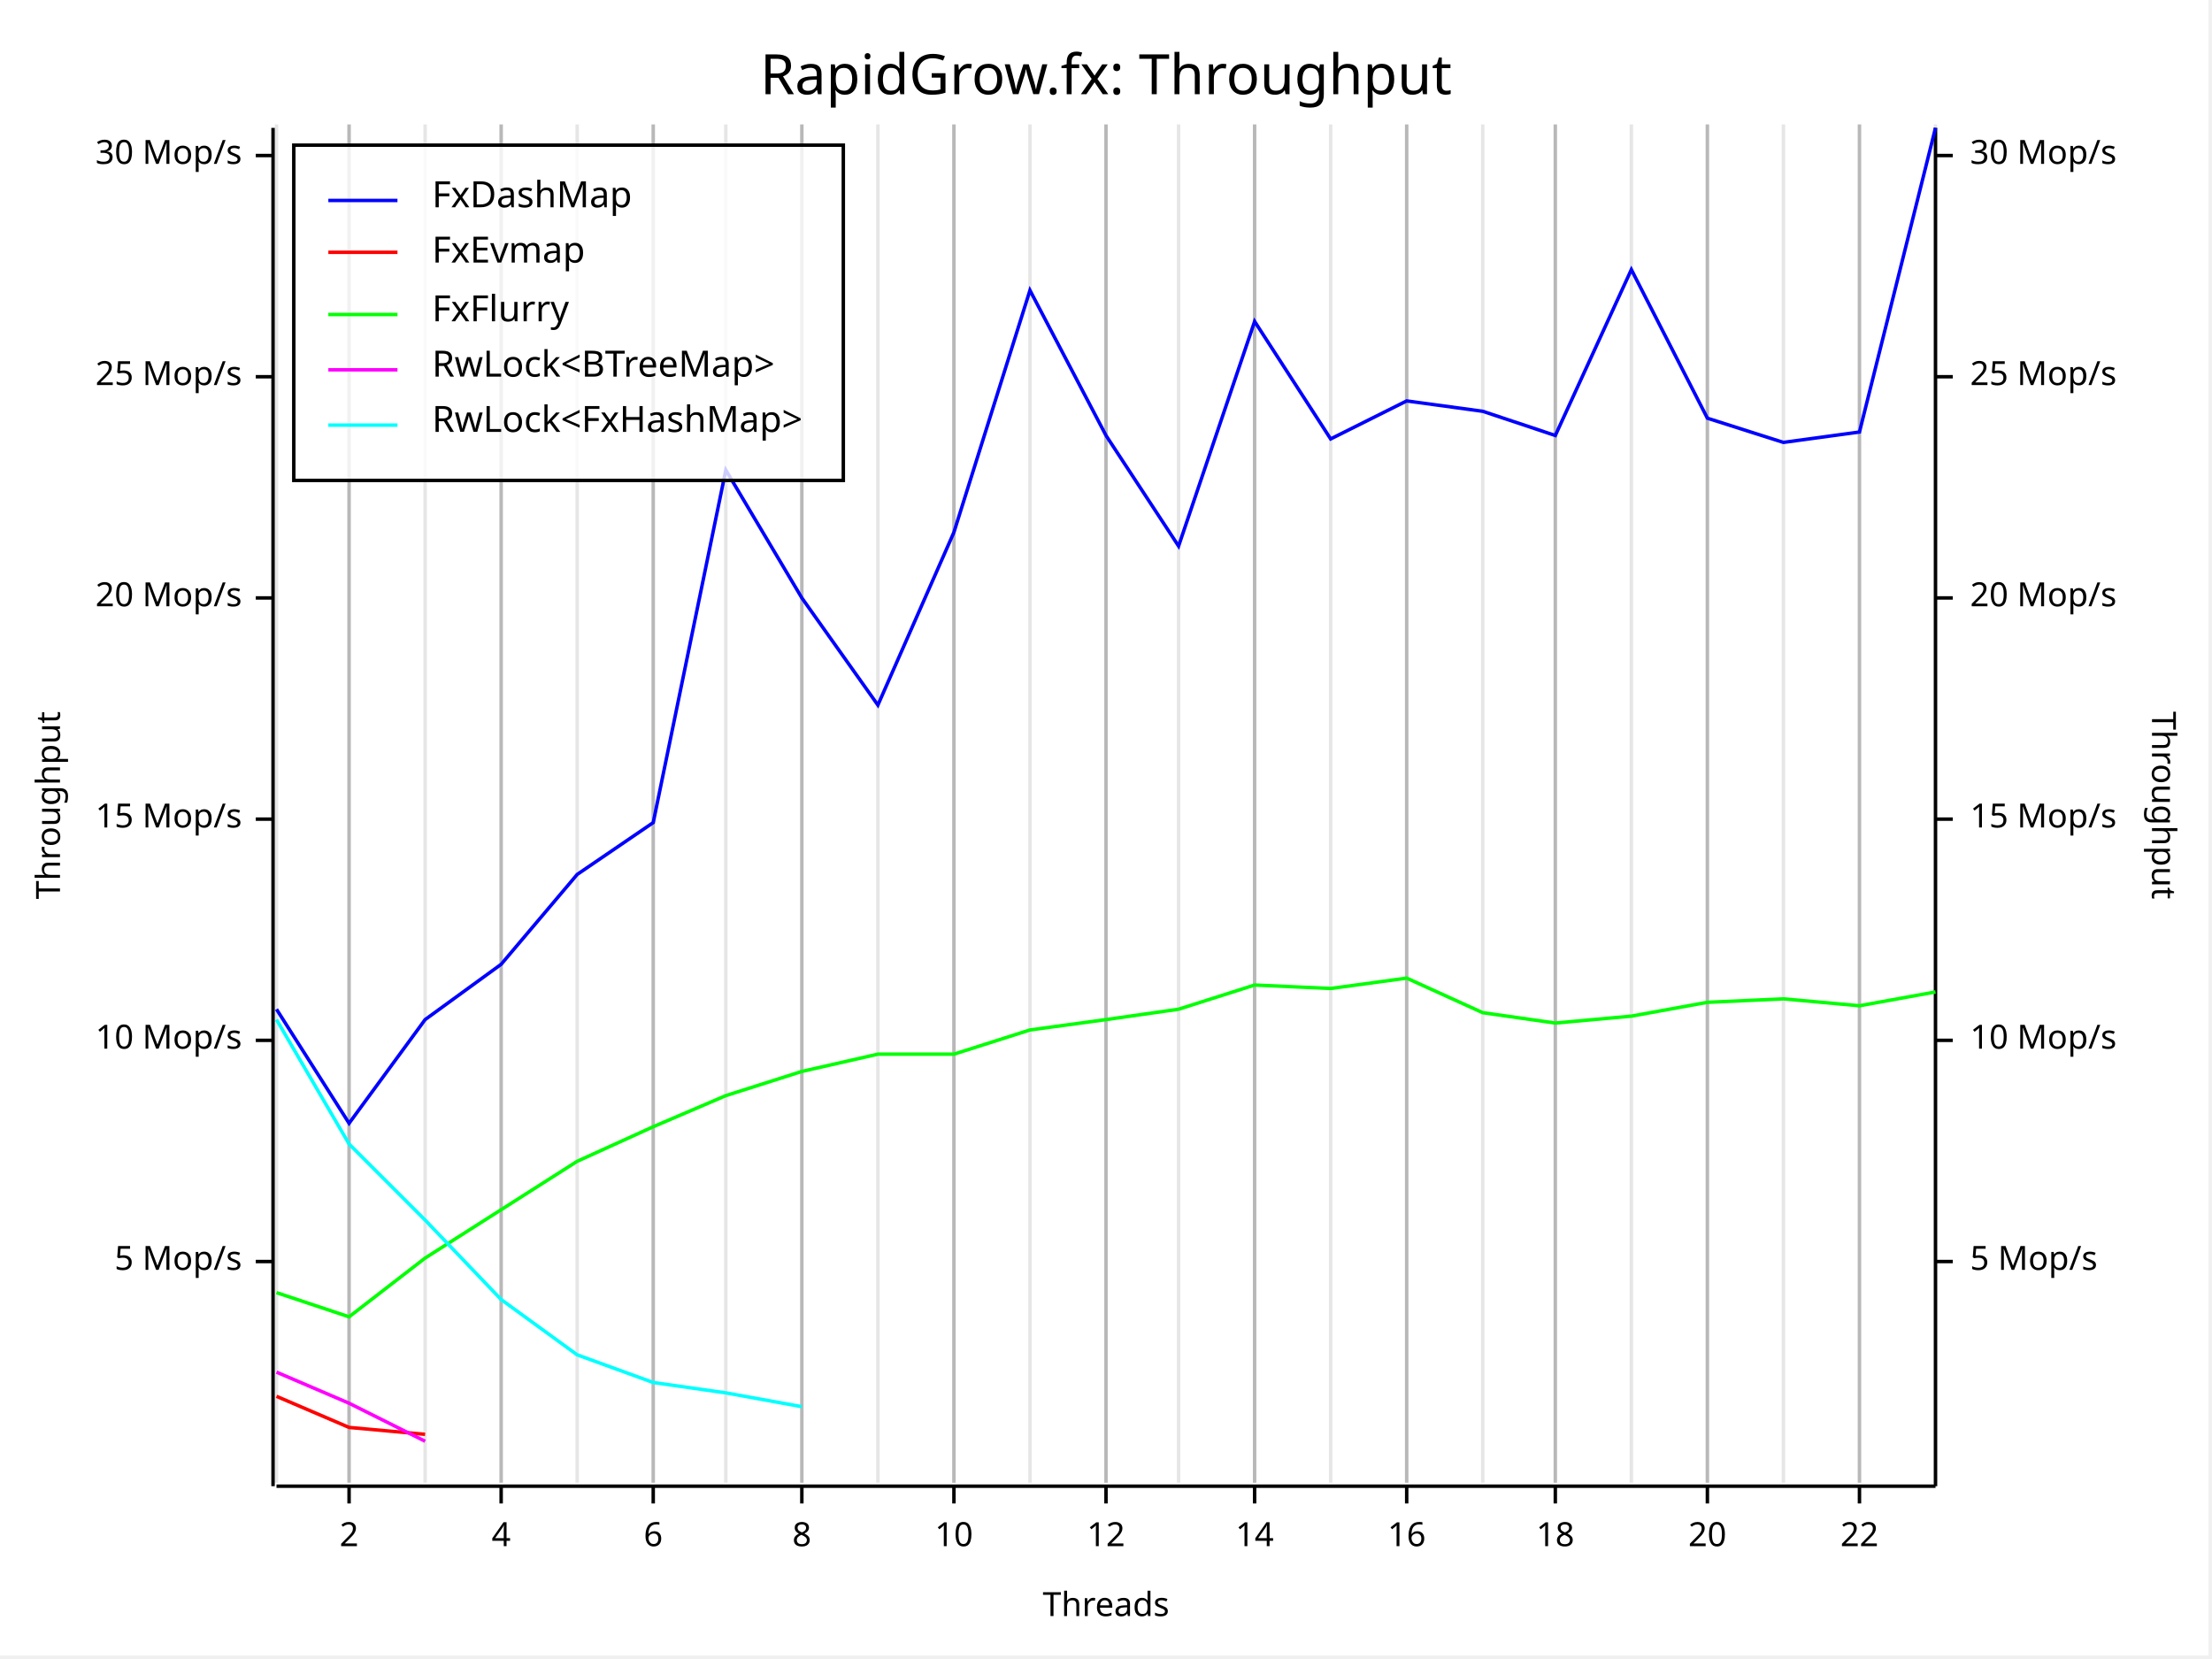
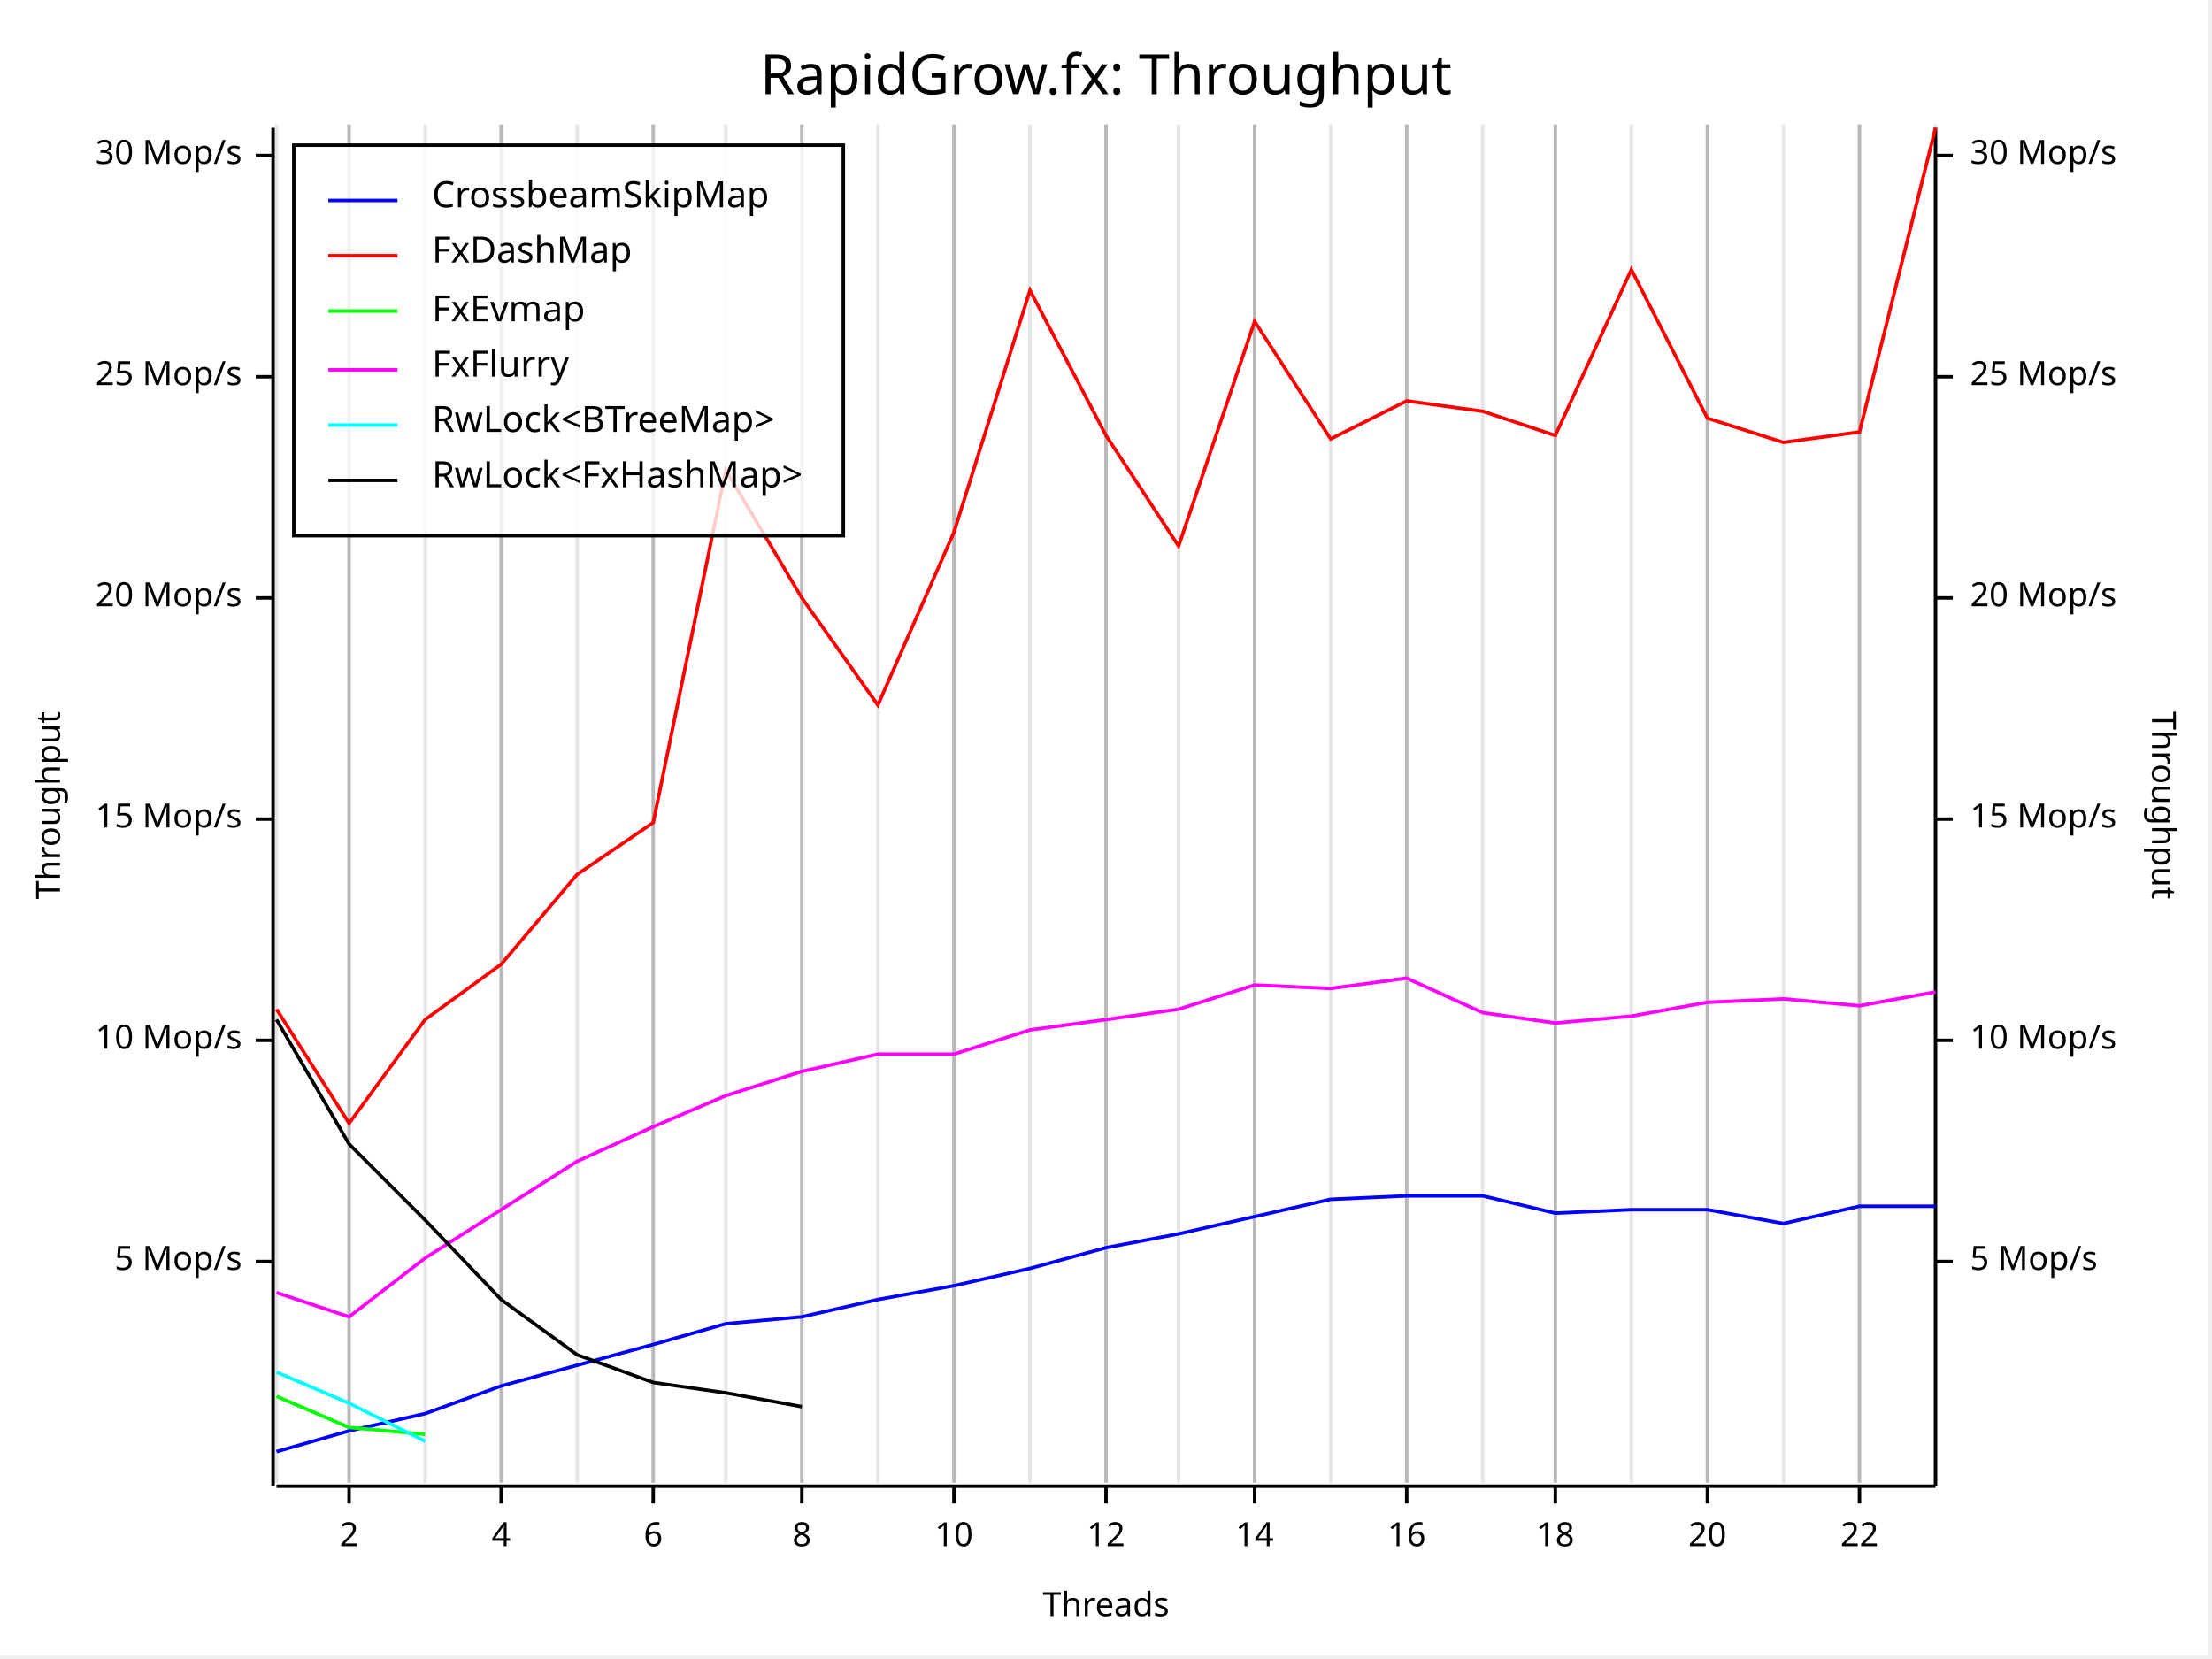
<svg xmlns="http://www.w3.org/2000/svg" width="640" height="480" viewBox="0 0 640 480">
  <rect x="0" y="0" width="639" height="479" opacity="1" fill="#FFFFFF" stroke="none" />
  <text x="320" y="15" dy="0.76em" text-anchor="middle" font-family="Fira Code" font-size="16.129" opacity="1" fill="#000000">
RapidGrow.fx: Throughput
</text>
  <line opacity="0.1" stroke="#000000" stroke-width="1" x1="80" y1="429" x2="80" y2="36" />
  <line opacity="0.1" stroke="#000000" stroke-width="1" x1="101" y1="429" x2="101" y2="36" />
  <line opacity="0.1" stroke="#000000" stroke-width="1" x1="123" y1="429" x2="123" y2="36" />
  <line opacity="0.1" stroke="#000000" stroke-width="1" x1="145" y1="429" x2="145" y2="36" />
  <line opacity="0.1" stroke="#000000" stroke-width="1" x1="167" y1="429" x2="167" y2="36" />
  <line opacity="0.1" stroke="#000000" stroke-width="1" x1="189" y1="429" x2="189" y2="36" />
  <line opacity="0.1" stroke="#000000" stroke-width="1" x1="210" y1="429" x2="210" y2="36" />
  <line opacity="0.1" stroke="#000000" stroke-width="1" x1="232" y1="429" x2="232" y2="36" />
  <line opacity="0.1" stroke="#000000" stroke-width="1" x1="254" y1="429" x2="254" y2="36" />
  <line opacity="0.1" stroke="#000000" stroke-width="1" x1="276" y1="429" x2="276" y2="36" />
  <line opacity="0.1" stroke="#000000" stroke-width="1" x1="298" y1="429" x2="298" y2="36" />
  <line opacity="0.1" stroke="#000000" stroke-width="1" x1="320" y1="429" x2="320" y2="36" />
  <line opacity="0.1" stroke="#000000" stroke-width="1" x1="341" y1="429" x2="341" y2="36" />
  <line opacity="0.1" stroke="#000000" stroke-width="1" x1="363" y1="429" x2="363" y2="36" />
  <line opacity="0.1" stroke="#000000" stroke-width="1" x1="385" y1="429" x2="385" y2="36" />
  <line opacity="0.1" stroke="#000000" stroke-width="1" x1="407" y1="429" x2="407" y2="36" />
  <line opacity="0.1" stroke="#000000" stroke-width="1" x1="429" y1="429" x2="429" y2="36" />
  <line opacity="0.1" stroke="#000000" stroke-width="1" x1="450" y1="429" x2="450" y2="36" />
  <line opacity="0.1" stroke="#000000" stroke-width="1" x1="472" y1="429" x2="472" y2="36" />
  <line opacity="0.1" stroke="#000000" stroke-width="1" x1="494" y1="429" x2="494" y2="36" />
  <line opacity="0.1" stroke="#000000" stroke-width="1" x1="516" y1="429" x2="516" y2="36" />
  <line opacity="0.1" stroke="#000000" stroke-width="1" x1="538" y1="429" x2="538" y2="36" />
  <line opacity="0.1" stroke="#000000" stroke-width="1" x1="560" y1="429" x2="560" y2="36" />
  <text x="10" y="233" dy="0.76em" text-anchor="middle" font-family="sans-serif" font-size="9.677" opacity="1" fill="#000000" transform="rotate(270, 10, 233)">
Throughput
</text>
  <text x="320" y="470" dy="-0.5ex" text-anchor="middle" font-family="sans-serif" font-size="9.677" opacity="1" fill="#000000">
Threads
</text>
  <text x="630" y="233" dy="0.76em" text-anchor="middle" font-family="sans-serif" font-size="9.677" opacity="1" fill="#000000" transform="rotate(90, 630, 233)">
Throughput
</text>
  <line opacity="0.2" stroke="#000000" stroke-width="1" x1="101" y1="429" x2="101" y2="36" />
  <line opacity="0.2" stroke="#000000" stroke-width="1" x1="145" y1="429" x2="145" y2="36" />
  <line opacity="0.2" stroke="#000000" stroke-width="1" x1="189" y1="429" x2="189" y2="36" />
  <line opacity="0.2" stroke="#000000" stroke-width="1" x1="232" y1="429" x2="232" y2="36" />
  <line opacity="0.2" stroke="#000000" stroke-width="1" x1="276" y1="429" x2="276" y2="36" />
  <line opacity="0.2" stroke="#000000" stroke-width="1" x1="320" y1="429" x2="320" y2="36" />
  <line opacity="0.2" stroke="#000000" stroke-width="1" x1="363" y1="429" x2="363" y2="36" />
  <line opacity="0.2" stroke="#000000" stroke-width="1" x1="407" y1="429" x2="407" y2="36" />
  <line opacity="0.2" stroke="#000000" stroke-width="1" x1="450" y1="429" x2="450" y2="36" />
  <line opacity="0.2" stroke="#000000" stroke-width="1" x1="494" y1="429" x2="494" y2="36" />
  <line opacity="0.2" stroke="#000000" stroke-width="1" x1="538" y1="429" x2="538" y2="36" />
  <polyline fill="none" opacity="1" stroke="#000000" stroke-width="1" points="79,37 79,430 " />
  <text x="70" y="365" dy="0.5ex" text-anchor="end" font-family="sans-serif" font-size="9.677" opacity="1" fill="#000000">
5 Mop/s
</text>
  <polyline fill="none" opacity="1" stroke="#000000" stroke-width="1" points="74,365 79,365 " />
  <text x="70" y="301" dy="0.5ex" text-anchor="end" font-family="sans-serif" font-size="9.677" opacity="1" fill="#000000">
10 Mop/s
</text>
  <polyline fill="none" opacity="1" stroke="#000000" stroke-width="1" points="74,301 79,301 " />
  <text x="70" y="237" dy="0.5ex" text-anchor="end" font-family="sans-serif" font-size="9.677" opacity="1" fill="#000000">
15 Mop/s
</text>
  <polyline fill="none" opacity="1" stroke="#000000" stroke-width="1" points="74,237 79,237 " />
  <text x="70" y="173" dy="0.5ex" text-anchor="end" font-family="sans-serif" font-size="9.677" opacity="1" fill="#000000">
20 Mop/s
</text>
  <polyline fill="none" opacity="1" stroke="#000000" stroke-width="1" points="74,173 79,173 " />
  <text x="70" y="109" dy="0.5ex" text-anchor="end" font-family="sans-serif" font-size="9.677" opacity="1" fill="#000000">
25 Mop/s
</text>
  <polyline fill="none" opacity="1" stroke="#000000" stroke-width="1" points="74,109 79,109 " />
  <text x="70" y="45" dy="0.5ex" text-anchor="end" font-family="sans-serif" font-size="9.677" opacity="1" fill="#000000">
30 Mop/s
</text>
  <polyline fill="none" opacity="1" stroke="#000000" stroke-width="1" points="74,45 79,45 " />
  <polyline fill="none" opacity="1" stroke="#000000" stroke-width="1" points="80,430 560,430 " />
  <text x="101" y="440" dy="0.76em" text-anchor="middle" font-family="sans-serif" font-size="9.677" opacity="1" fill="#000000">
2
</text>
  <polyline fill="none" opacity="1" stroke="#000000" stroke-width="1" points="101,430 101,435 " />
  <text x="145" y="440" dy="0.76em" text-anchor="middle" font-family="sans-serif" font-size="9.677" opacity="1" fill="#000000">
4
</text>
  <polyline fill="none" opacity="1" stroke="#000000" stroke-width="1" points="145,430 145,435 " />
  <text x="189" y="440" dy="0.76em" text-anchor="middle" font-family="sans-serif" font-size="9.677" opacity="1" fill="#000000">
6
</text>
  <polyline fill="none" opacity="1" stroke="#000000" stroke-width="1" points="189,430 189,435 " />
  <text x="232" y="440" dy="0.76em" text-anchor="middle" font-family="sans-serif" font-size="9.677" opacity="1" fill="#000000">
8
</text>
  <polyline fill="none" opacity="1" stroke="#000000" stroke-width="1" points="232,430 232,435 " />
  <text x="276" y="440" dy="0.76em" text-anchor="middle" font-family="sans-serif" font-size="9.677" opacity="1" fill="#000000">
10
</text>
  <polyline fill="none" opacity="1" stroke="#000000" stroke-width="1" points="276,430 276,435 " />
  <text x="320" y="440" dy="0.76em" text-anchor="middle" font-family="sans-serif" font-size="9.677" opacity="1" fill="#000000">
12
</text>
  <polyline fill="none" opacity="1" stroke="#000000" stroke-width="1" points="320,430 320,435 " />
  <text x="363" y="440" dy="0.76em" text-anchor="middle" font-family="sans-serif" font-size="9.677" opacity="1" fill="#000000">
14
</text>
  <polyline fill="none" opacity="1" stroke="#000000" stroke-width="1" points="363,430 363,435 " />
  <text x="407" y="440" dy="0.76em" text-anchor="middle" font-family="sans-serif" font-size="9.677" opacity="1" fill="#000000">
16
</text>
  <polyline fill="none" opacity="1" stroke="#000000" stroke-width="1" points="407,430 407,435 " />
  <text x="450" y="440" dy="0.76em" text-anchor="middle" font-family="sans-serif" font-size="9.677" opacity="1" fill="#000000">
18
</text>
  <polyline fill="none" opacity="1" stroke="#000000" stroke-width="1" points="450,430 450,435 " />
  <text x="494" y="440" dy="0.76em" text-anchor="middle" font-family="sans-serif" font-size="9.677" opacity="1" fill="#000000">
20
</text>
  <polyline fill="none" opacity="1" stroke="#000000" stroke-width="1" points="494,430 494,435 " />
  <text x="538" y="440" dy="0.76em" text-anchor="middle" font-family="sans-serif" font-size="9.677" opacity="1" fill="#000000">
22
</text>
  <polyline fill="none" opacity="1" stroke="#000000" stroke-width="1" points="538,430 538,435 " />
  <polyline fill="none" opacity="1" stroke="#000000" stroke-width="1" points="560,37 560,430 " />
  <text x="570" y="365" dy="0.5ex" text-anchor="start" font-family="sans-serif" font-size="9.677" opacity="1" fill="#000000">
5 Mop/s
</text>
  <polyline fill="none" opacity="1" stroke="#000000" stroke-width="1" points="560,365 565,365 " />
  <text x="570" y="301" dy="0.5ex" text-anchor="start" font-family="sans-serif" font-size="9.677" opacity="1" fill="#000000">
10 Mop/s
</text>
  <polyline fill="none" opacity="1" stroke="#000000" stroke-width="1" points="560,301 565,301 " />
  <text x="570" y="237" dy="0.5ex" text-anchor="start" font-family="sans-serif" font-size="9.677" opacity="1" fill="#000000">
15 Mop/s
</text>
  <polyline fill="none" opacity="1" stroke="#000000" stroke-width="1" points="560,237 565,237 " />
  <text x="570" y="173" dy="0.5ex" text-anchor="start" font-family="sans-serif" font-size="9.677" opacity="1" fill="#000000">
20 Mop/s
</text>
  <polyline fill="none" opacity="1" stroke="#000000" stroke-width="1" points="560,173 565,173 " />
  <text x="570" y="109" dy="0.5ex" text-anchor="start" font-family="sans-serif" font-size="9.677" opacity="1" fill="#000000">
25 Mop/s
</text>
  <polyline fill="none" opacity="1" stroke="#000000" stroke-width="1" points="560,109 565,109 " />
  <text x="570" y="45" dy="0.5ex" text-anchor="start" font-family="sans-serif" font-size="9.677" opacity="1" fill="#000000">
30 Mop/s
</text>
  <polyline fill="none" opacity="1" stroke="#000000" stroke-width="1" points="560,45 565,45 " />
-   <polyline fill="none" opacity="1" stroke="#0000FF" stroke-width="1" points="80,292 101,325 123,295 145,279 167,253 189,238 210,136 232,173 254,204 276,154 298,84 320,126 341,158 363,93 385,127 407,116 429,119 450,126 472,78 494,121 516,128 538,125 560,37 " />
-   <polyline fill="none" opacity="1" stroke="#FF0000" stroke-width="1" points="80,404 101,413 123,415 " />
-   <polyline fill="none" opacity="1" stroke="#00FF00" stroke-width="1" points="80,374 101,381 123,364 145,350 167,336 189,326 210,317 232,310 254,305 276,305 298,298 320,295 341,292 363,285 385,286 407,283 429,293 450,296 472,294 494,290 516,289 538,291 560,287 " />
-   <polyline fill="none" opacity="1" stroke="#FF00FF" stroke-width="1" points="80,397 101,406 123,417 " />
-   <polyline fill="none" opacity="1" stroke="#00FFFF" stroke-width="1" points="80,295 101,331 123,353 145,376 167,392 189,400 210,403 232,407 " />
-   <rect x="85" y="42" width="159" height="97" opacity="0.8" fill="#FFFFFF" stroke="none" />
-   <rect x="85" y="42" width="159" height="97" opacity="1" fill="none" stroke="#000000" />
+   <polyline fill="none" opacity="1" stroke="#0000FF" stroke-width="1" points="80,420 101,414 123,409 145,401 167,395 189,389 210,383 232,381 254,376 276,372 298,367 320,361 341,357 363,352 385,347 407,346 429,346 450,351 472,350 494,350 516,354 538,349 560,349 " />
+   <polyline fill="none" opacity="1" stroke="#FF0000" stroke-width="1" points="80,292 101,325 123,295 145,279 167,253 189,238 210,136 232,173 254,204 276,154 298,84 320,126 341,158 363,93 385,127 407,116 429,119 450,126 472,78 494,121 516,128 538,125 560,37 " />
+   <polyline fill="none" opacity="1" stroke="#00FF00" stroke-width="1" points="80,404 101,413 123,415 " />
+   <polyline fill="none" opacity="1" stroke="#FF00FF" stroke-width="1" points="80,374 101,381 123,364 145,350 167,336 189,326 210,317 232,310 254,305 276,305 298,298 320,295 341,292 363,285 385,286 407,283 429,293 450,296 472,294 494,290 516,289 538,291 560,287 " />
+   <polyline fill="none" opacity="1" stroke="#00FFFF" stroke-width="1" points="80,397 101,406 123,417 " />
+   <polyline fill="none" opacity="1" stroke="#000000" stroke-width="1" points="80,295 101,331 123,353 145,376 167,392 189,400 210,403 232,407 " />
+   <rect x="85" y="42" width="159" height="113" opacity="0.8" fill="#FFFFFF" stroke="none" />
+   <rect x="85" y="42" width="159" height="113" opacity="1" fill="none" stroke="#000000" />
  <text x="125" y="52" dy="0.76em" text-anchor="start" font-family="Fira Code" font-size="10.484" opacity="1" fill="#000000">
+ CrossbeamSkipMap
+ </text>
+   <text x="125" y="68" dy="0.76em" text-anchor="start" font-family="Fira Code" font-size="10.484" opacity="1" fill="#000000">
FxDashMap
</text>
-   <text x="125" y="68" dy="0.76em" text-anchor="start" font-family="Fira Code" font-size="10.484" opacity="1" fill="#000000">
+   <text x="125" y="85" dy="0.76em" text-anchor="start" font-family="Fira Code" font-size="10.484" opacity="1" fill="#000000">
FxEvmap
</text>
-   <text x="125" y="85" dy="0.76em" text-anchor="start" font-family="Fira Code" font-size="10.484" opacity="1" fill="#000000">
+   <text x="125" y="101" dy="0.76em" text-anchor="start" font-family="Fira Code" font-size="10.484" opacity="1" fill="#000000">
FxFlurry
</text>
-   <text x="125" y="101" dy="0.76em" text-anchor="start" font-family="Fira Code" font-size="10.484" opacity="1" fill="#000000">
+   <text x="125" y="117" dy="0.76em" text-anchor="start" font-family="Fira Code" font-size="10.484" opacity="1" fill="#000000">
RwLock&lt;BTreeMap&gt;
</text>
-   <text x="125" y="117" dy="0.76em" text-anchor="start" font-family="Fira Code" font-size="10.484" opacity="1" fill="#000000">
+   <text x="125" y="133" dy="0.76em" text-anchor="start" font-family="Fira Code" font-size="10.484" opacity="1" fill="#000000">
RwLock&lt;FxHashMap&gt;
</text>
  <polyline fill="none" opacity="1" stroke="#0000FF" stroke-width="1" points="95,58 115,58 " />
-   <polyline fill="none" opacity="1" stroke="#FF0000" stroke-width="1" points="95,73 115,73 " />
-   <polyline fill="none" opacity="1" stroke="#00FF00" stroke-width="1" points="95,91 115,91 " />
+   <polyline fill="none" opacity="1" stroke="#FF0000" stroke-width="1" points="95,74 115,74 " />
+   <polyline fill="none" opacity="1" stroke="#00FF00" stroke-width="1" points="95,90 115,90 " />
  <polyline fill="none" opacity="1" stroke="#FF00FF" stroke-width="1" points="95,107 115,107 " />
  <polyline fill="none" opacity="1" stroke="#00FFFF" stroke-width="1" points="95,123 115,123 " />
+   <polyline fill="none" opacity="1" stroke="#000000" stroke-width="1" points="95,139 115,139 " />
</svg>
